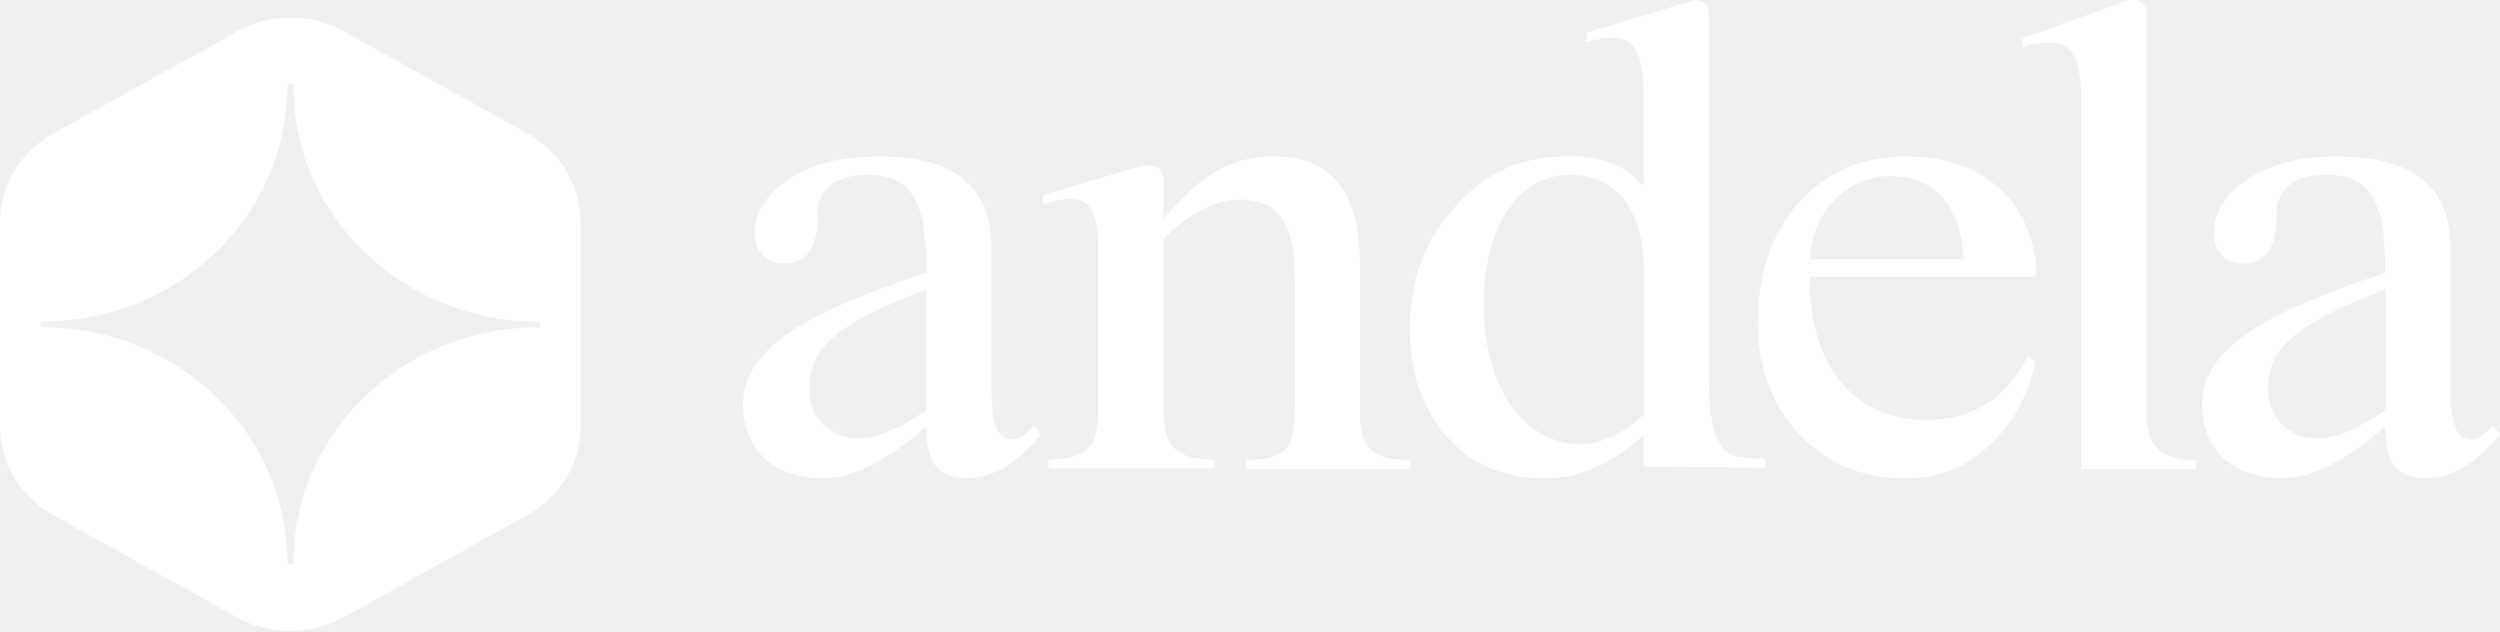
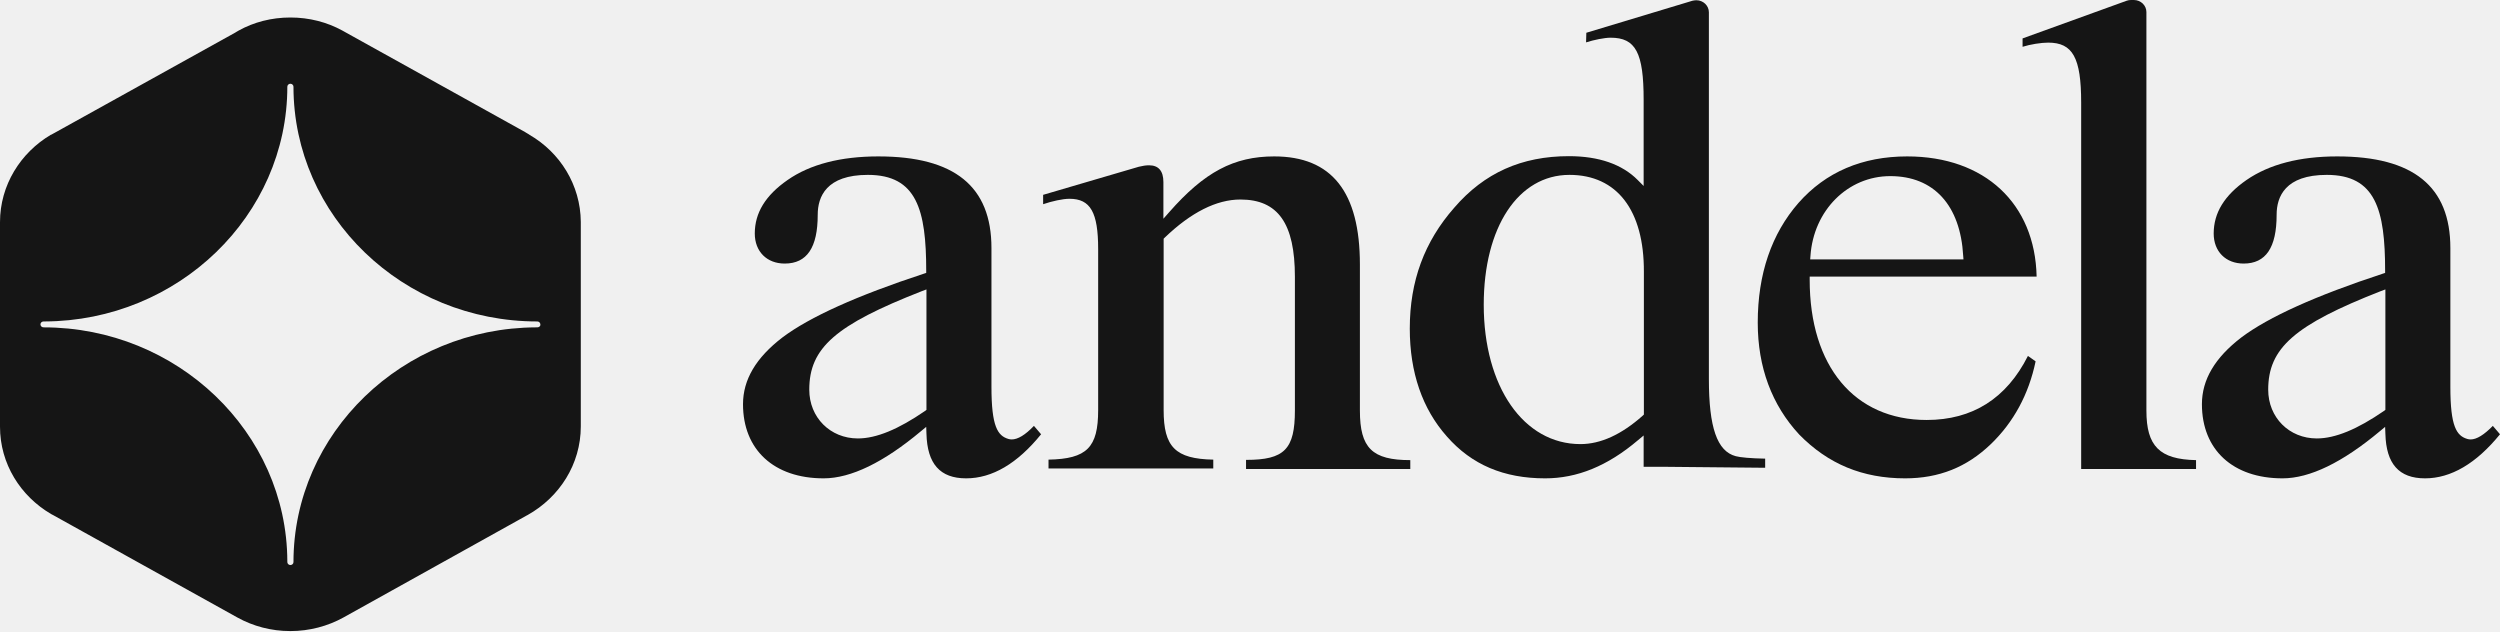
<svg xmlns="http://www.w3.org/2000/svg" width="103" height="26" viewBox="0 0 103 26" fill="none">
-   <path d="M51.337 18.947H51.347C52.918 18.947 53.35 18.511 53.35 16.907V11.407C53.35 9.205 52.654 8.22 51.105 8.22C50.124 8.22 49.07 8.748 47.984 9.793L47.942 9.834V16.897C47.942 18.419 48.427 18.906 49.987 18.937V19.302H43.199V18.937C44.78 18.906 45.244 18.439 45.244 16.897V10.26C45.244 8.748 44.927 8.19 44.063 8.19C43.778 8.19 43.336 8.291 42.977 8.413V8.027L46.92 6.87C47.078 6.83 47.215 6.81 47.341 6.81C47.731 6.81 47.932 7.043 47.932 7.5V9.012L48.174 8.738C49.618 7.094 50.831 6.444 52.496 6.444C54.868 6.444 56.028 7.906 56.028 10.899V16.917C56.028 18.46 56.533 18.957 58.104 18.957V19.322H51.337V18.947Z" fill="white" />
-   <path d="M63.66 19.708C61.962 19.708 60.634 19.15 59.612 17.983C58.6 16.846 58.083 15.344 58.083 13.538C58.083 11.579 58.684 9.956 59.917 8.555C61.151 7.124 62.69 6.434 64.64 6.434C65.873 6.434 66.832 6.769 67.475 7.418L67.718 7.662V4.11C67.718 2.172 67.391 1.553 66.358 1.553C66.105 1.553 65.662 1.644 65.346 1.746L65.357 1.35L69.731 0.03C69.784 0.02 69.837 0.01 69.889 0.01C70.174 0.01 70.406 0.233 70.406 0.507V15.618C70.406 17.607 70.743 18.592 71.513 18.795C71.692 18.845 72.135 18.886 72.725 18.896V19.272L68.466 19.231H67.718V17.942L67.486 18.135C66.232 19.201 64.977 19.708 63.66 19.708ZM64.661 7.205C62.553 7.205 61.13 9.357 61.13 12.553C61.13 15.933 62.774 18.297 65.114 18.297C65.947 18.297 66.811 17.902 67.686 17.12L67.728 17.08V11.204C67.739 8.667 66.622 7.205 64.661 7.205Z" fill="white" />
-   <path d="M78.491 19.708C76.741 19.708 75.318 19.119 74.127 17.902C72.999 16.684 72.419 15.131 72.419 13.294C72.419 11.285 72.989 9.631 74.096 8.362C75.223 7.084 76.731 6.444 78.576 6.444C81.77 6.444 83.846 8.383 83.909 11.397H74.559V11.528C74.559 15.091 76.404 17.303 79.377 17.303C81.264 17.303 82.666 16.42 83.551 14.664L83.867 14.888C83.583 16.247 82.961 17.394 82.023 18.297C81.032 19.251 79.883 19.708 78.491 19.708ZM77.88 7.256C76.13 7.256 74.717 8.667 74.591 10.544L74.58 10.686H80.895L80.884 10.544C80.768 8.454 79.672 7.256 77.88 7.256Z" fill="white" />
-   <path d="M85.744 4.222C85.744 2.375 85.396 1.756 84.384 1.756C84.099 1.756 83.646 1.827 83.33 1.928V1.583L87.62 0.03C87.673 0.01 87.736 0 87.799 0H87.915C88.2 0 88.432 0.223 88.432 0.497V16.917C88.432 18.379 88.969 18.927 90.477 18.957V19.322H85.744V4.222Z" fill="white" />
-   <path d="M99.911 19.708C98.836 19.708 98.309 19.109 98.278 17.871L98.267 17.587L98.046 17.77C96.517 19.048 95.168 19.708 94.04 19.708C91.995 19.708 90.719 18.531 90.719 16.653C90.719 15.639 91.257 14.735 92.343 13.903C93.46 13.061 95.421 12.178 98.172 11.275L98.267 11.244V11.153C98.267 8.646 97.877 7.205 95.864 7.205C94.156 7.205 93.797 8.098 93.797 8.849C93.797 10.199 93.355 10.859 92.438 10.859C91.7 10.859 91.204 10.361 91.204 9.621C91.204 8.768 91.647 8.048 92.553 7.418C93.492 6.769 94.746 6.444 96.296 6.444C99.427 6.444 100.955 7.682 100.955 10.219V15.943C100.955 17.567 101.208 17.952 101.651 18.084C101.693 18.095 101.735 18.105 101.788 18.105C102.041 18.105 102.346 17.912 102.705 17.546L103 17.892C102.02 19.099 100.976 19.708 99.911 19.708ZM98.088 11.995C94.535 13.386 93.45 14.34 93.45 16.055C93.45 17.201 94.314 18.064 95.452 18.064C96.211 18.064 97.118 17.689 98.225 16.927L98.278 16.887V11.924L98.088 11.995Z" fill="white" />
-   <path d="M39.804 19.708C38.729 19.708 38.202 19.109 38.17 17.871L38.16 17.587L37.938 17.77C36.41 19.048 35.061 19.708 33.933 19.708C31.888 19.708 30.612 18.531 30.612 16.653C30.612 15.639 31.15 14.735 32.236 13.903C33.353 13.061 35.314 12.178 38.065 11.275L38.16 11.244V11.153C38.16 8.646 37.77 7.205 35.756 7.205C34.049 7.205 33.69 8.098 33.69 8.849C33.69 10.199 33.248 10.859 32.33 10.859C31.593 10.859 31.097 10.361 31.097 9.621C31.097 8.768 31.54 8.048 32.446 7.418C33.374 6.769 34.639 6.444 36.189 6.444C39.33 6.444 40.848 7.682 40.848 10.219V15.943C40.848 17.567 41.101 17.952 41.544 18.084C41.586 18.095 41.628 18.105 41.681 18.105C41.934 18.105 42.239 17.922 42.598 17.546L42.893 17.892C41.913 19.099 40.88 19.708 39.804 19.708ZM37.981 11.995C34.428 13.386 33.342 14.329 33.342 16.055C33.342 17.201 34.207 18.064 35.345 18.064C36.104 18.064 37.011 17.689 38.118 16.927L38.17 16.887V11.924L37.981 11.995Z" fill="white" />
-   <path d="M21.81 5.551L21.8 5.541L21.663 5.46L21.631 5.439L14.231 1.329L14.104 1.258C13.472 0.913 12.745 0.721 11.964 0.721C11.184 0.721 10.457 0.913 9.835 1.258L9.73 1.319L9.698 1.34L2.256 5.47L2.108 5.551H2.098C0.843 6.292 0 7.632 0 9.154V17.577C0 19.109 0.843 20.439 2.108 21.18L2.203 21.23L9.782 25.442C10.425 25.797 11.163 26 11.964 26C12.755 26 13.504 25.797 14.147 25.442L21.715 21.23L21.736 21.22C23.044 20.489 23.929 19.13 23.929 17.567V9.144C23.918 7.621 23.075 6.282 21.81 5.551ZM22.137 13.487H22.095C16.582 13.507 12.091 17.851 12.091 23.159C12.091 23.23 12.028 23.28 11.964 23.28C11.891 23.28 11.838 23.219 11.838 23.159V23.118C11.817 17.81 7.305 13.487 1.792 13.487C1.718 13.487 1.666 13.426 1.666 13.365C1.666 13.294 1.729 13.244 1.792 13.244H1.834C7.347 13.223 11.838 8.88 11.838 3.572C11.838 3.501 11.901 3.45 11.964 3.45C12.038 3.45 12.091 3.511 12.091 3.572C12.091 8.9 16.592 13.244 22.137 13.244C22.211 13.244 22.263 13.304 22.263 13.365C22.274 13.436 22.211 13.487 22.137 13.487Z" fill="white" />
+   <path d="M51.337 18.947H51.347C52.918 18.947 53.35 18.511 53.35 16.907V11.407C53.35 9.205 52.654 8.22 51.105 8.22C50.124 8.22 49.07 8.748 47.984 9.793L47.942 9.834V16.897C47.942 18.419 48.427 18.906 49.987 18.937V19.302H43.199V18.937C44.78 18.906 45.244 18.439 45.244 16.897V10.26C45.244 8.748 44.927 8.19 44.063 8.19C43.778 8.19 43.336 8.291 42.977 8.413V8.027L46.92 6.87C47.078 6.83 47.215 6.81 47.341 6.81C47.731 6.81 47.932 7.043 47.932 7.5V9.012L48.174 8.738C49.618 7.094 50.831 6.444 52.496 6.444C54.868 6.444 56.028 7.906 56.028 10.899V16.917C56.028 18.46 56.533 18.957 58.104 18.957V19.322H51.337V18.947Z" fill="#151515" />
+   <path d="M63.66 19.708C61.962 19.708 60.634 19.15 59.612 17.983C58.6 16.846 58.083 15.344 58.083 13.538C58.083 11.579 58.684 9.956 59.917 8.555C61.151 7.124 62.69 6.434 64.64 6.434C65.873 6.434 66.832 6.769 67.475 7.418L67.718 7.662V4.11C67.718 2.172 67.391 1.553 66.358 1.553C66.105 1.553 65.662 1.644 65.346 1.746L65.357 1.35L69.731 0.03C69.784 0.02 69.837 0.01 69.889 0.01C70.174 0.01 70.406 0.233 70.406 0.507V15.618C70.406 17.607 70.743 18.592 71.513 18.795C71.692 18.845 72.135 18.886 72.725 18.896V19.272L68.466 19.231H67.718V17.942L67.486 18.135C66.232 19.201 64.977 19.708 63.66 19.708ZM64.661 7.205C62.553 7.205 61.13 9.357 61.13 12.553C61.13 15.933 62.774 18.297 65.114 18.297C65.947 18.297 66.811 17.902 67.686 17.12L67.728 17.08V11.204C67.739 8.667 66.622 7.205 64.661 7.205Z" fill="#151515" />
+   <path d="M78.491 19.708C76.741 19.708 75.318 19.119 74.127 17.902C72.999 16.684 72.419 15.131 72.419 13.294C72.419 11.285 72.989 9.631 74.096 8.362C75.223 7.084 76.731 6.444 78.576 6.444C81.77 6.444 83.846 8.383 83.909 11.397H74.559V11.528C74.559 15.091 76.404 17.303 79.377 17.303C81.264 17.303 82.666 16.42 83.551 14.664L83.867 14.888C83.583 16.247 82.961 17.394 82.023 18.297C81.032 19.251 79.883 19.708 78.491 19.708ZM77.88 7.256C76.13 7.256 74.717 8.667 74.591 10.544L74.58 10.686H80.895L80.884 10.544C80.768 8.454 79.672 7.256 77.88 7.256Z" fill="#151515" />
+   <path d="M85.744 4.222C85.744 2.375 85.396 1.756 84.384 1.756C84.099 1.756 83.646 1.827 83.33 1.928V1.583L87.62 0.03C87.673 0.01 87.736 0 87.799 0H87.915C88.2 0 88.432 0.223 88.432 0.497V16.917C88.432 18.379 88.969 18.927 90.477 18.957V19.322H85.744V4.222Z" fill="#151515" />
+   <path d="M99.911 19.708C98.836 19.708 98.309 19.109 98.278 17.871L98.267 17.587L98.046 17.77C96.517 19.048 95.168 19.708 94.04 19.708C91.995 19.708 90.719 18.531 90.719 16.653C90.719 15.639 91.257 14.735 92.343 13.903C93.46 13.061 95.421 12.178 98.172 11.275L98.267 11.244V11.153C98.267 8.646 97.877 7.205 95.864 7.205C94.156 7.205 93.797 8.098 93.797 8.849C93.797 10.199 93.355 10.859 92.438 10.859C91.7 10.859 91.204 10.361 91.204 9.621C91.204 8.768 91.647 8.048 92.553 7.418C93.492 6.769 94.746 6.444 96.296 6.444C99.427 6.444 100.955 7.682 100.955 10.219V15.943C100.955 17.567 101.208 17.952 101.651 18.084C101.693 18.095 101.735 18.105 101.788 18.105C102.041 18.105 102.346 17.912 102.705 17.546L103 17.892C102.02 19.099 100.976 19.708 99.911 19.708ZM98.088 11.995C94.535 13.386 93.45 14.34 93.45 16.055C93.45 17.201 94.314 18.064 95.452 18.064C96.211 18.064 97.118 17.689 98.225 16.927L98.278 16.887V11.924L98.088 11.995Z" fill="#151515" />
+   <path d="M39.804 19.708C38.729 19.708 38.202 19.109 38.17 17.871L38.16 17.587L37.938 17.77C36.41 19.048 35.061 19.708 33.933 19.708C31.888 19.708 30.612 18.531 30.612 16.653C30.612 15.639 31.15 14.735 32.236 13.903C33.353 13.061 35.314 12.178 38.065 11.275L38.16 11.244V11.153C38.16 8.646 37.77 7.205 35.756 7.205C34.049 7.205 33.69 8.098 33.69 8.849C33.69 10.199 33.248 10.859 32.33 10.859C31.593 10.859 31.097 10.361 31.097 9.621C31.097 8.768 31.54 8.048 32.446 7.418C33.374 6.769 34.639 6.444 36.189 6.444C39.33 6.444 40.848 7.682 40.848 10.219V15.943C40.848 17.567 41.101 17.952 41.544 18.084C41.586 18.095 41.628 18.105 41.681 18.105C41.934 18.105 42.239 17.922 42.598 17.546L42.893 17.892C41.913 19.099 40.88 19.708 39.804 19.708ZM37.981 11.995C34.428 13.386 33.342 14.329 33.342 16.055C33.342 17.201 34.207 18.064 35.345 18.064C36.104 18.064 37.011 17.689 38.118 16.927L38.17 16.887V11.924L37.981 11.995Z" fill="#151515" />
+   <path d="M21.81 5.551L21.8 5.541L21.663 5.46L21.631 5.439L14.231 1.329L14.104 1.258C13.472 0.913 12.745 0.721 11.964 0.721C11.184 0.721 10.457 0.913 9.835 1.258L9.73 1.319L9.698 1.34L2.256 5.47L2.108 5.551H2.098C0.843 6.292 0 7.632 0 9.154V17.577C0 19.109 0.843 20.439 2.108 21.18L2.203 21.23L9.782 25.442C10.425 25.797 11.163 26 11.964 26C12.755 26 13.504 25.797 14.147 25.442L21.715 21.23L21.736 21.22C23.044 20.489 23.929 19.13 23.929 17.567V9.144C23.918 7.621 23.075 6.282 21.81 5.551ZM22.137 13.487H22.095C16.582 13.507 12.091 17.851 12.091 23.159C12.091 23.23 12.028 23.28 11.964 23.28C11.891 23.28 11.838 23.219 11.838 23.159V23.118C11.817 17.81 7.305 13.487 1.792 13.487C1.718 13.487 1.666 13.426 1.666 13.365C1.666 13.294 1.729 13.244 1.792 13.244H1.834C7.347 13.223 11.838 8.88 11.838 3.572C11.838 3.501 11.901 3.45 11.964 3.45C12.038 3.45 12.091 3.511 12.091 3.572C12.091 8.9 16.592 13.244 22.137 13.244C22.211 13.244 22.263 13.304 22.263 13.365C22.274 13.436 22.211 13.487 22.137 13.487Z" fill="#151515" />
</svg>
